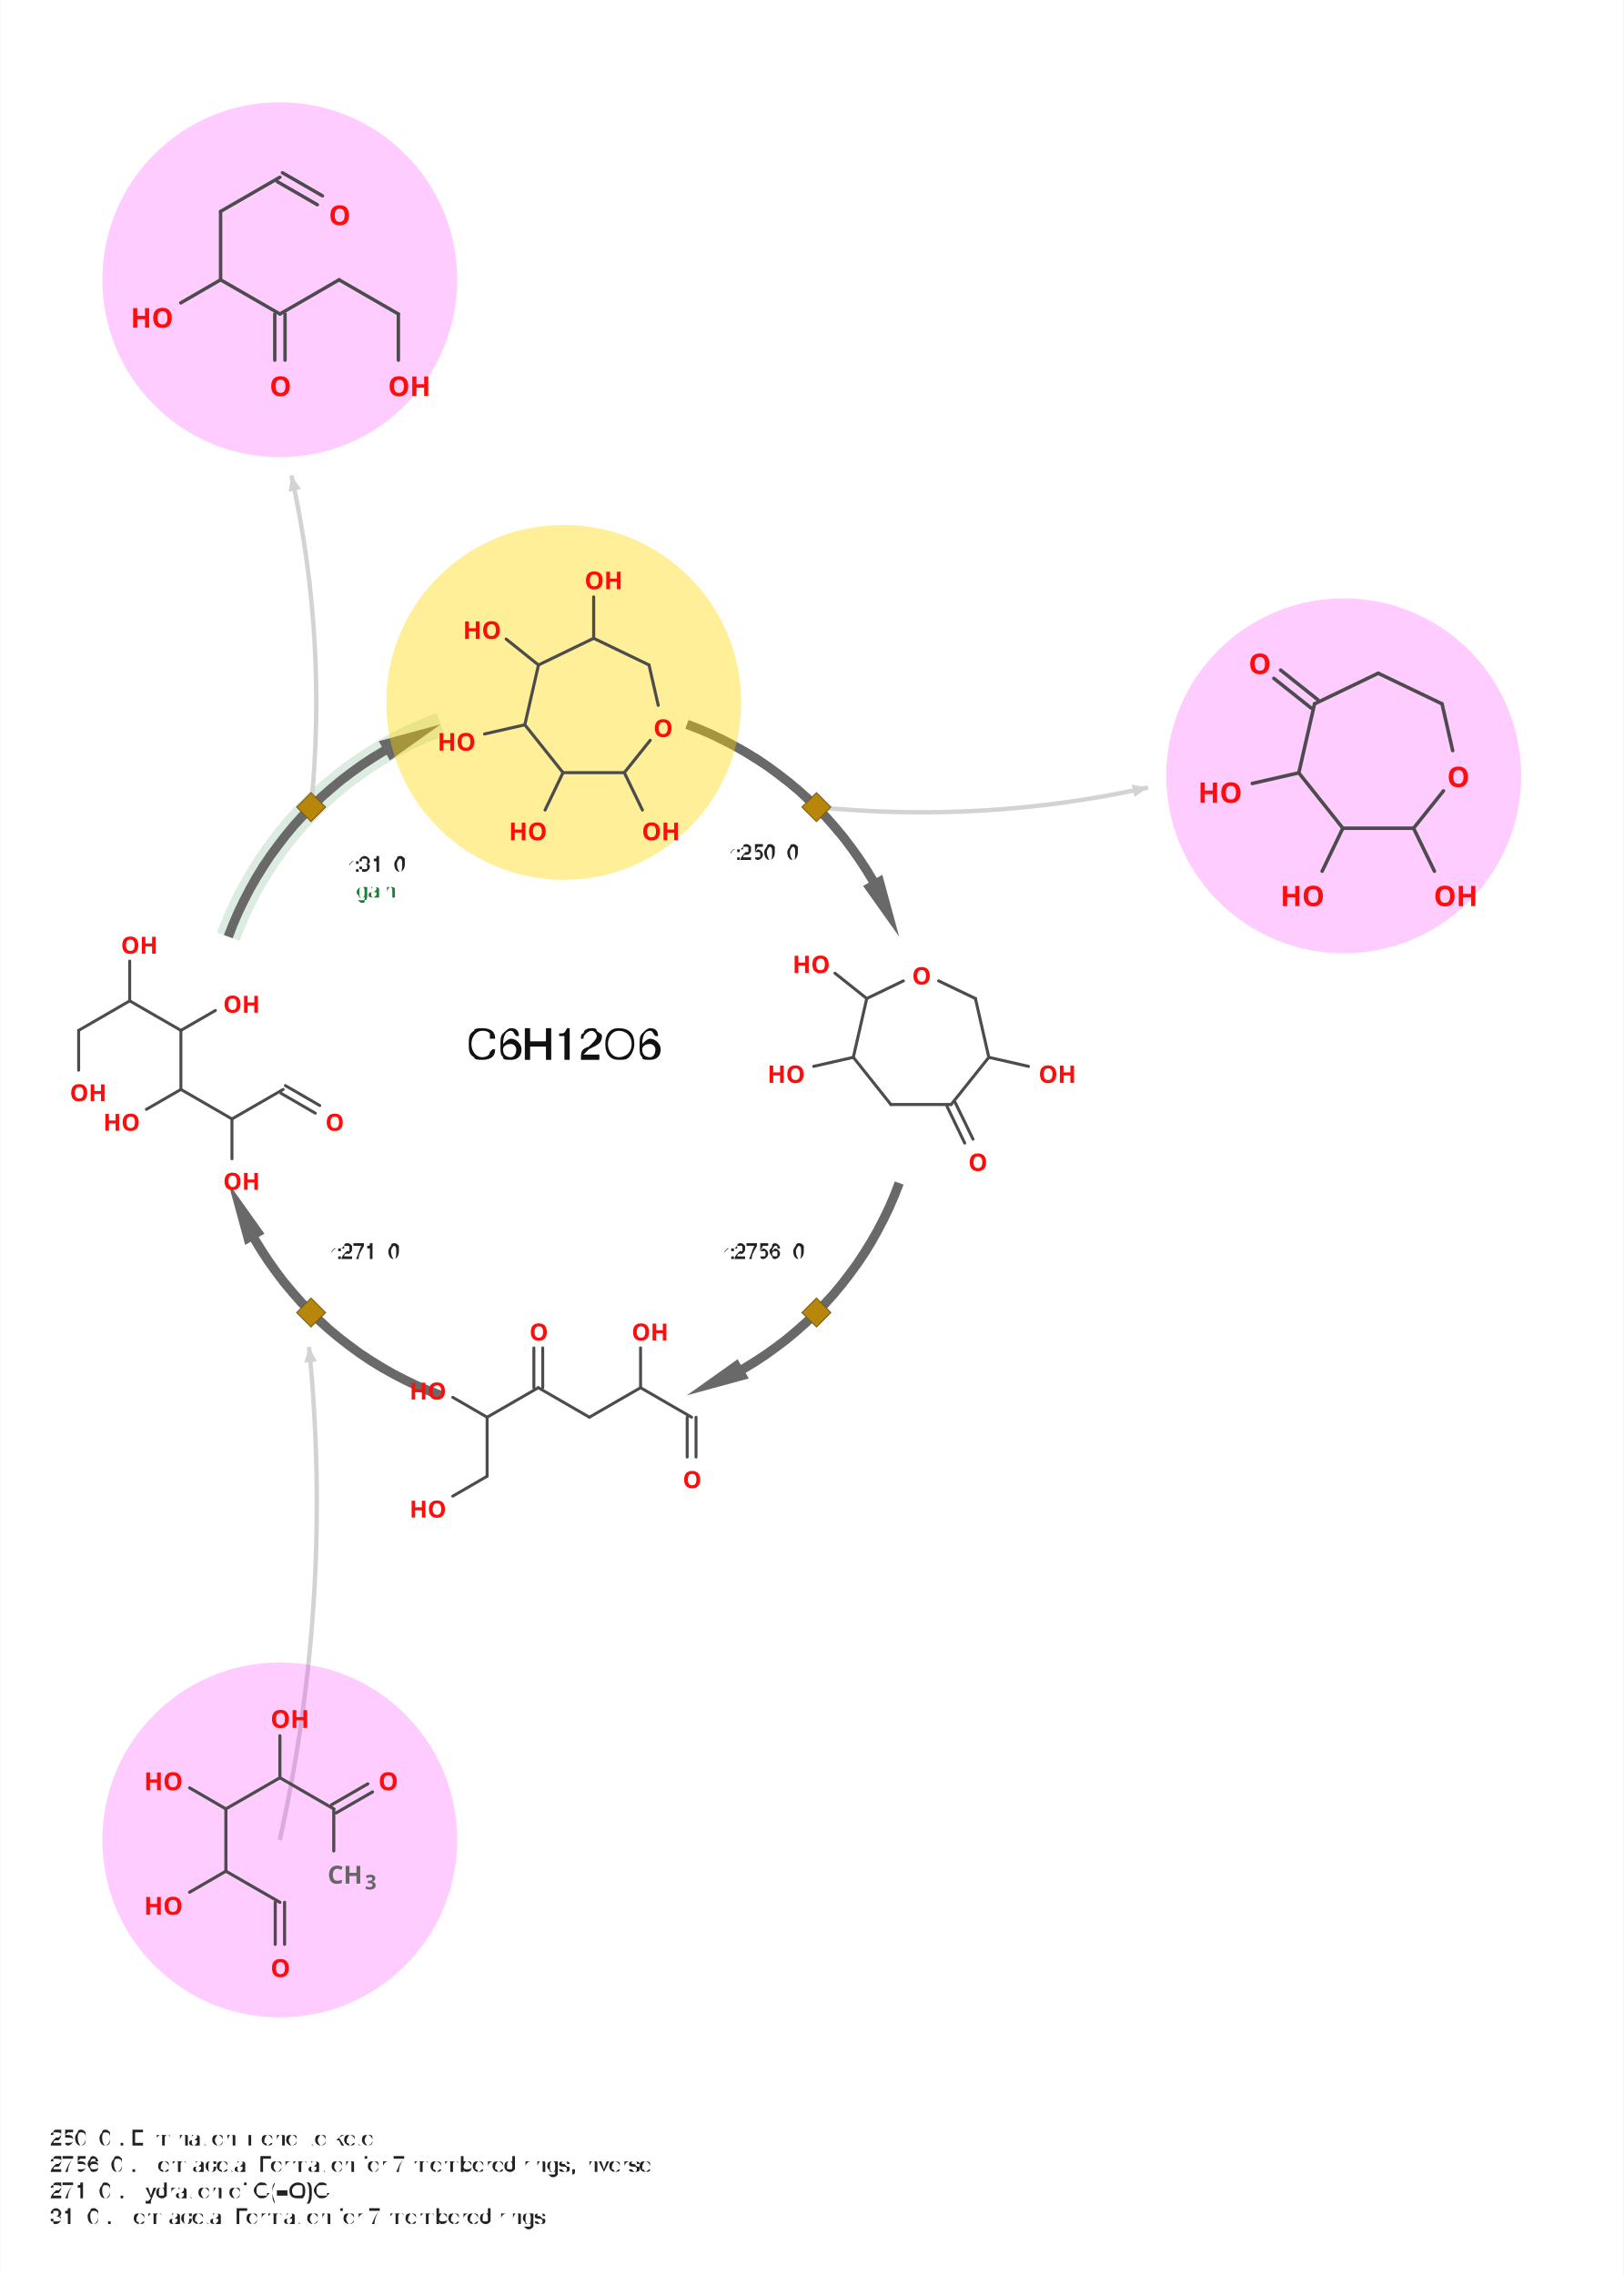
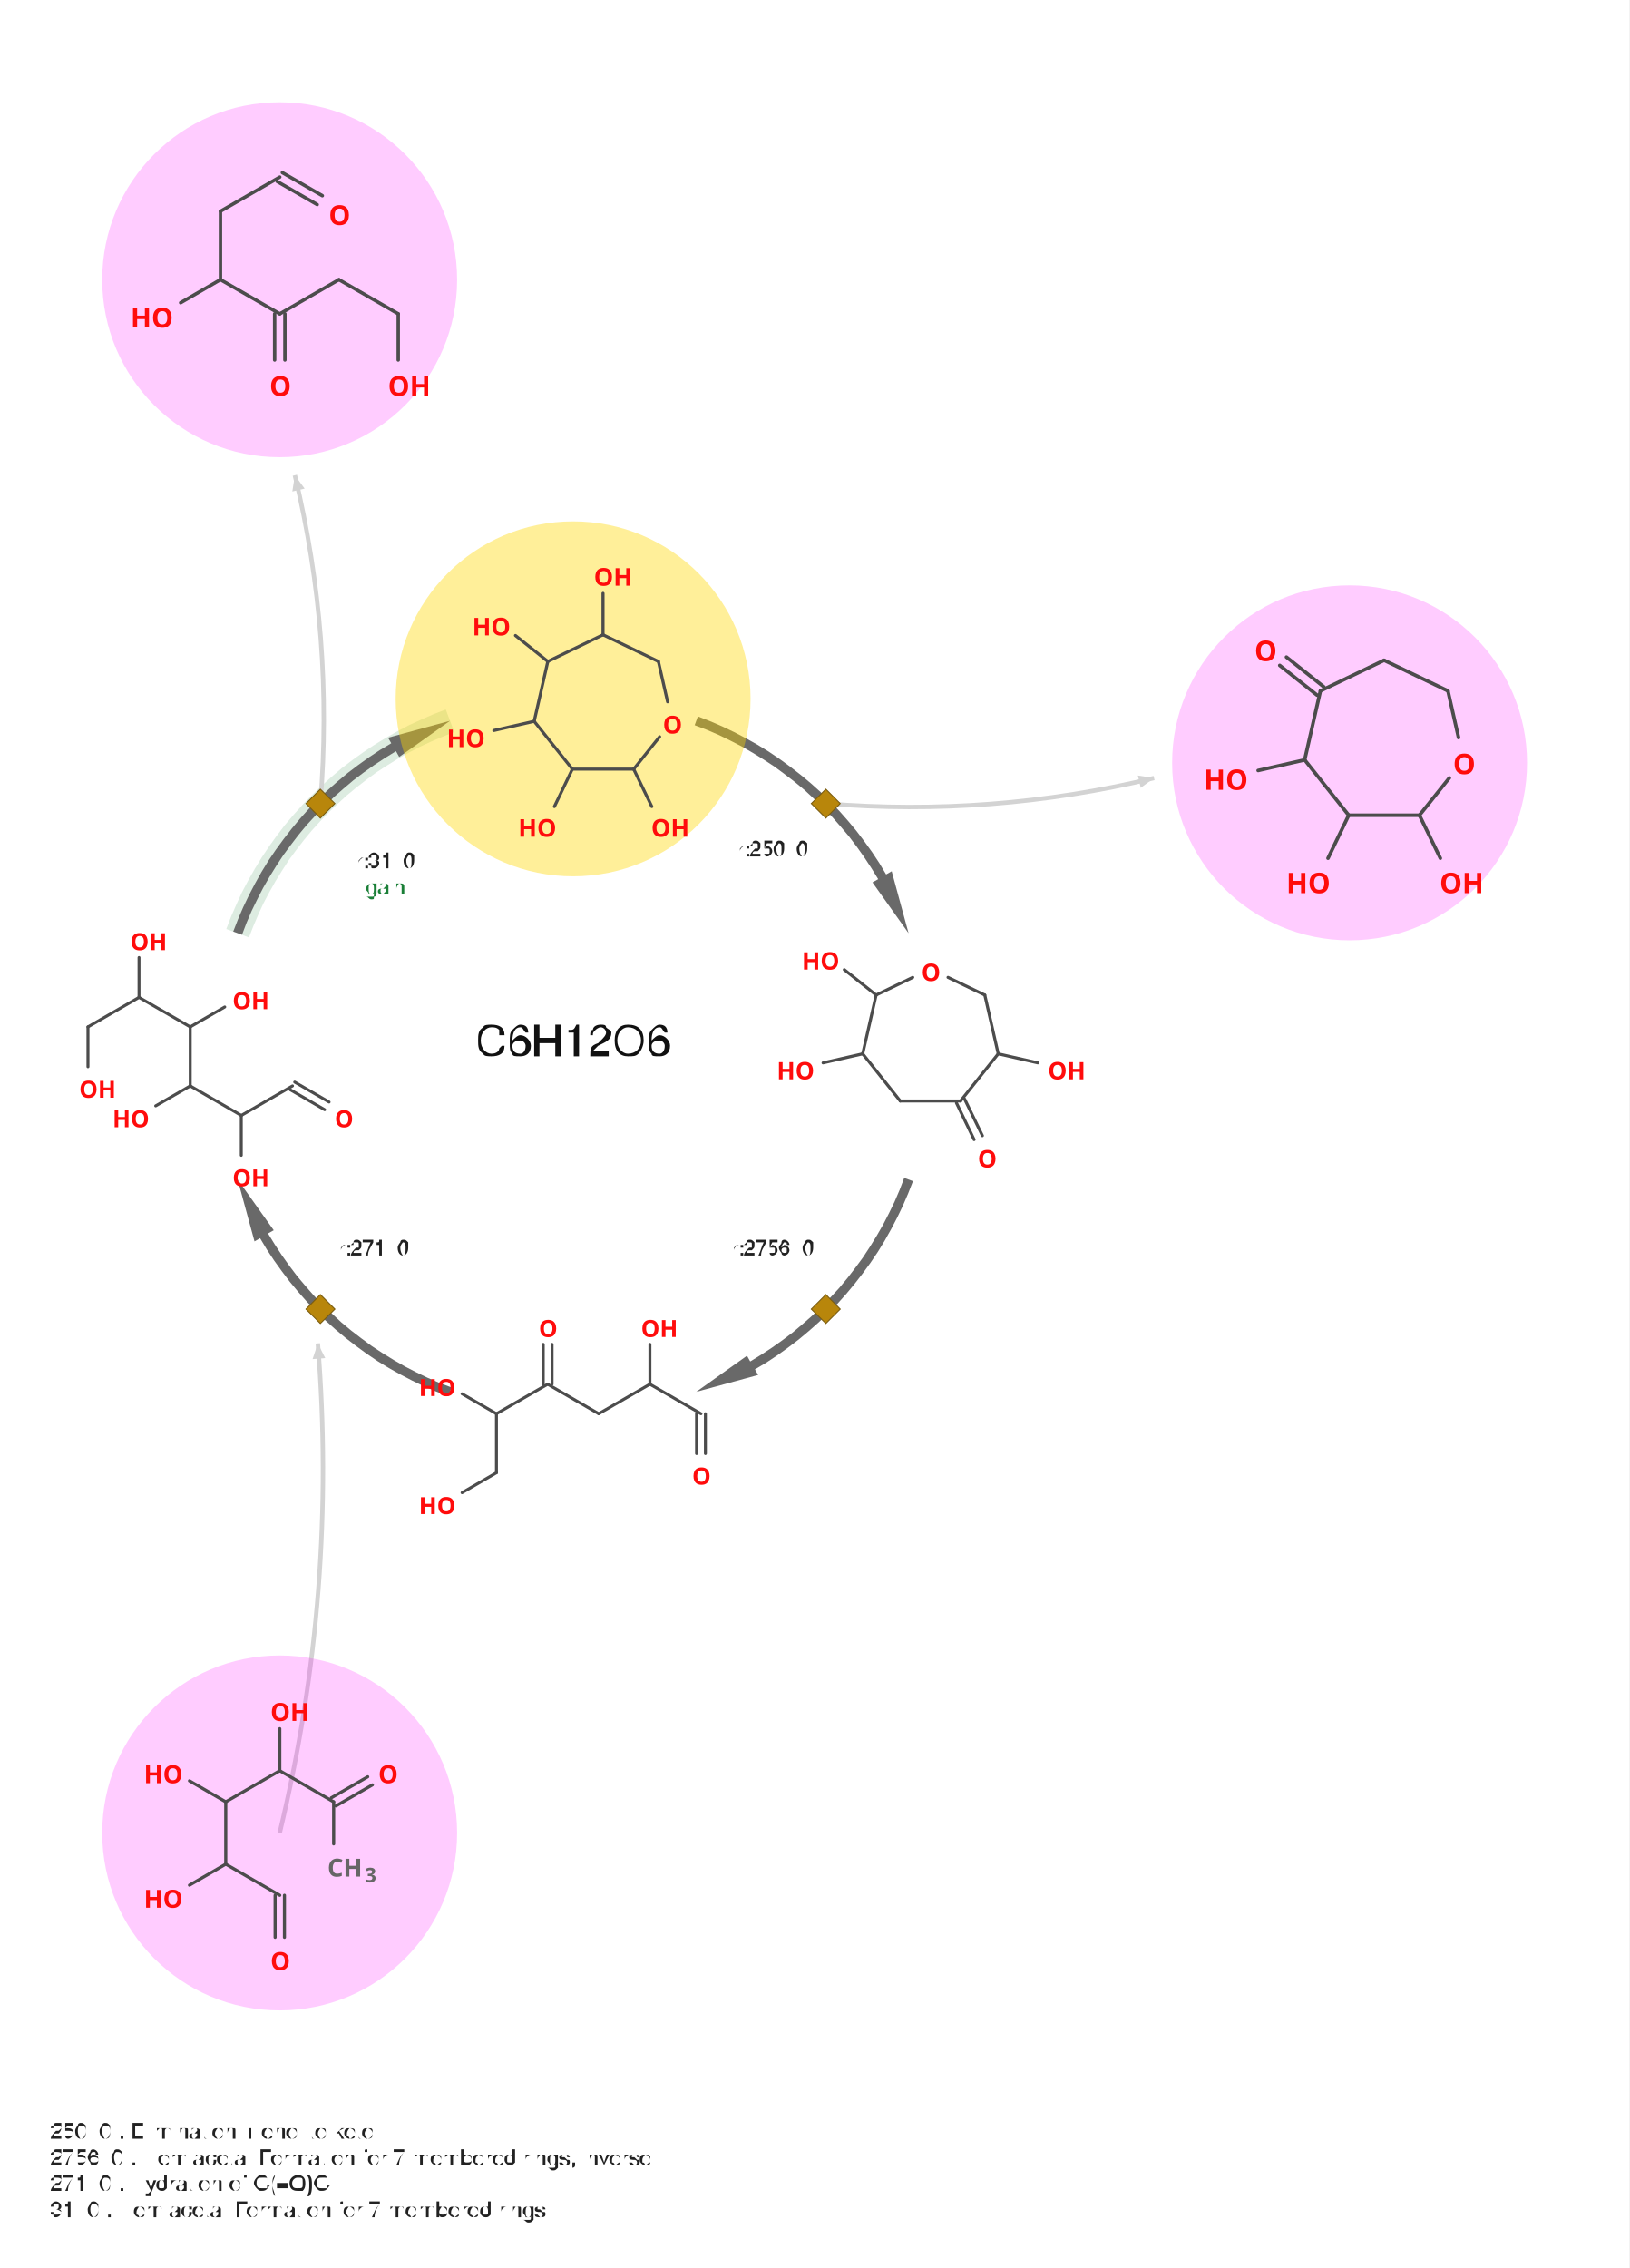
- <svg xmlns="http://www.w3.org/2000/svg" width="1100" height="1541" viewBox="0 0 1100.00 1541.46">
+ <svg xmlns="http://www.w3.org/2000/svg" width="1100" height="1531" viewBox="0 0 1100.00 1531.04">
  <rect width="100%" height="100%" fill="white" />
-   <g transform="scale(114.4116) translate(3.3379,6.2765)">
+   <g transform="scale(113.9915) translate(3.3943,6.2556)">
    <path d="M0.739,-2.013 L0.811,-1.985 L0.883,-1.954 L0.954,-1.92 L1.023,-1.884 L1.091,-1.846 L1.158,-1.805 L1.223,-1.761 L1.286,-1.715 L1.348,-1.667 L1.408,-1.617 L1.466,-1.565 L1.522,-1.51 L1.576,-1.454 L1.628,-1.395 L1.678,-1.335 L1.725,-1.273 L1.771,-1.209 L1.814,-1.144 L1.854,-1.077 L1.887,-1.096 L1.987,-0.729 L1.773,-1.03 L1.807,-1.049 L1.767,-1.114 L1.725,-1.178 L1.681,-1.24 L1.635,-1.301 L1.586,-1.359 L1.536,-1.416 L1.483,-1.471 L1.428,-1.524 L1.372,-1.576 L1.313,-1.625 L1.253,-1.671 L1.192,-1.716 L1.128,-1.758 L1.063,-1.798 L0.997,-1.836 L0.929,-1.871 L0.861,-1.904 L0.791,-1.934 L0.72,-1.961 Z" fill="#696969" opacity="1.0" stroke="none" stroke-width="0" />
    <path d="M2.013,0.739 L1.985,0.811 L1.954,0.883 L1.92,0.954 L1.884,1.023 L1.846,1.091 L1.805,1.158 L1.761,1.223 L1.715,1.286 L1.667,1.348 L1.617,1.408 L1.565,1.466 L1.51,1.522 L1.454,1.576 L1.395,1.628 L1.335,1.678 L1.273,1.725 L1.209,1.771 L1.144,1.814 L1.077,1.854 L1.096,1.887 L0.729,1.987 L1.03,1.773 L1.049,1.807 L1.114,1.767 L1.178,1.725 L1.24,1.681 L1.301,1.635 L1.359,1.586 L1.416,1.536 L1.471,1.483 L1.524,1.428 L1.576,1.372 L1.625,1.313 L1.671,1.253 L1.716,1.192 L1.758,1.128 L1.798,1.063 L1.836,0.997 L1.871,0.929 L1.904,0.861 L1.934,0.791 L1.961,0.72 Z" fill="#696969" opacity="1.0" stroke="none" stroke-width="0" />
    <path d="M-0.739,2.013 L-0.811,1.985 L-0.883,1.954 L-0.954,1.92 L-1.023,1.884 L-1.091,1.846 L-1.158,1.805 L-1.223,1.761 L-1.286,1.715 L-1.348,1.667 L-1.408,1.617 L-1.466,1.565 L-1.522,1.51 L-1.576,1.454 L-1.628,1.395 L-1.678,1.335 L-1.725,1.273 L-1.771,1.209 L-1.814,1.144 L-1.854,1.077 L-1.887,1.096 L-1.987,0.729 L-1.773,1.03 L-1.807,1.049 L-1.767,1.114 L-1.725,1.178 L-1.681,1.24 L-1.635,1.301 L-1.586,1.359 L-1.536,1.416 L-1.483,1.471 L-1.428,1.524 L-1.372,1.576 L-1.313,1.625 L-1.253,1.671 L-1.192,1.716 L-1.128,1.758 L-1.063,1.798 L-0.997,1.836 L-0.929,1.871 L-0.861,1.904 L-0.791,1.934 L-0.72,1.961 Z" fill="#696969" opacity="1.0" stroke="none" stroke-width="0" />
    <path d="M-2.054,-0.754 L-2.026,-0.827 L-1.994,-0.9 L-1.961,-0.972 L-1.924,-1.042 L-1.885,-1.111 L-1.844,-1.178 L-1.8,-1.244 L-1.754,-1.308 L-1.706,-1.371 L-1.655,-1.431 L-1.602,-1.49 L-1.547,-1.547 L-1.49,-1.602 L-1.431,-1.655 L-1.371,-1.706 L-1.308,-1.754 L-1.244,-1.8 L-1.178,-1.844 L-1.111,-1.885 L-1.042,-1.924 L-0.972,-1.961 L-0.9,-1.994 L-0.827,-2.026 L-0.754,-2.054 L-0.704,-1.92 L-0.773,-1.893 L-0.841,-1.864 L-0.908,-1.833 L-0.974,-1.798 L-1.038,-1.762 L-1.101,-1.723 L-1.163,-1.683 L-1.223,-1.639 L-1.281,-1.594 L-1.338,-1.547 L-1.393,-1.497 L-1.446,-1.446 L-1.497,-1.393 L-1.547,-1.338 L-1.594,-1.281 L-1.639,-1.223 L-1.683,-1.163 L-1.723,-1.101 L-1.762,-1.038 L-1.798,-0.974 L-1.833,-0.908 L-1.864,-0.841 L-1.893,-0.773 L-1.92,-0.704 Z" fill="#1a7f37" opacity="0.15" />
    <path d="M-2.013,-0.739 L-1.985,-0.811 L-1.954,-0.883 L-1.92,-0.954 L-1.884,-1.023 L-1.846,-1.091 L-1.805,-1.158 L-1.761,-1.223 L-1.715,-1.286 L-1.667,-1.348 L-1.617,-1.408 L-1.565,-1.466 L-1.51,-1.522 L-1.454,-1.576 L-1.395,-1.628 L-1.335,-1.678 L-1.273,-1.725 L-1.209,-1.771 L-1.144,-1.814 L-1.077,-1.854 L-1.096,-1.887 L-0.729,-1.987 L-1.03,-1.773 L-1.049,-1.807 L-1.114,-1.767 L-1.178,-1.725 L-1.24,-1.681 L-1.301,-1.635 L-1.359,-1.586 L-1.416,-1.536 L-1.471,-1.483 L-1.524,-1.428 L-1.576,-1.372 L-1.625,-1.313 L-1.671,-1.253 L-1.716,-1.192 L-1.758,-1.128 L-1.798,-1.063 L-1.836,-0.997 L-1.871,-0.929 L-1.904,-0.861 L-1.934,-0.791 L-1.961,-0.72 Z" fill="#696969" opacity="1.0" stroke="none" stroke-width="0" />
-     <path d="M1.497,-1.497 Q2.488,-1.398 3.461,-1.613" fill="none" stroke="#d3d3d3" stroke-width="0.026" />
-     <path d="M3.461,-1.613 L3.381,-1.557 L3.364,-1.63 Z" fill="#d3d3d3" />
-     <circle cx="4.62" cy="-1.682" r="1.051" fill="#ff00ff" fill-opacity="0.2" stroke="none" />
-     <svg x="3.514" y="-2.788" width="2.213" height="2.213" viewBox="0 0 100 100" preserveAspectRatio="xMidYMid meet">
+     <path d="M1.497,-1.497 Q2.481,-1.417 3.441,-1.648" fill="none" stroke="#d3d3d3" stroke-width="0.026" />
+     <path d="M3.441,-1.648 L3.362,-1.59 L3.345,-1.663 Z" fill="#d3d3d3" />
+     <circle cx="4.599" cy="-1.738" r="1.051" fill="#ff00ff" fill-opacity="0.2" stroke="none" />
+     <svg x="3.493" y="-2.844" width="2.213" height="2.213" viewBox="0 0 100 100" preserveAspectRatio="xMidYMid meet">
      <g transform="translate(0,0)">
        <svg width="100" height="100" x="0" y="0" viewBox="0 0 208.876 211.249" font-family="sans-serif" stroke="rgb(76,76,76)" stroke-width="2" stroke-linecap="round">
          <line x1="68.7" y1="45.8" x2="89.8" y2="62.6" opacity="1.0" stroke="rgb(76,76,76)" stroke-width="2.0" />
          <line x1="64.9" y1="50.5" x2="86.0" y2="67.3" opacity="1.0" stroke="rgb(76,76,76)" stroke-width="2.0" />
          <line x1="143.9" y1="135.2" x2="155.7" y2="159.5" opacity="1.0" stroke="rgb(76,76,76)" stroke-width="2.0" />
          <line x1="103.9" y1="135.2" x2="92.2" y2="159.5" opacity="1.0" stroke="rgb(76,76,76)" stroke-width="2.0" />
          <line x1="79.0" y1="103.9" x2="52.7" y2="109.9" opacity="1.0" stroke="rgb(76,76,76)" stroke-width="2.0" />
          <line x1="160.0" y1="64.9" x2="166.0" y2="91.3" opacity="1.0" stroke="rgb(76,76,76)" stroke-width="2.0" />
          <line x1="160.8" y1="114.1" x2="143.9" y2="135.2" opacity="1.0" stroke="rgb(76,76,76)" stroke-width="2.0" />
          <line x1="143.9" y1="135.2" x2="103.9" y2="135.2" opacity="1.0" stroke="rgb(76,76,76)" stroke-width="2.0" />
          <line x1="103.9" y1="135.2" x2="79.0" y2="103.9" opacity="1.0" stroke="rgb(76,76,76)" stroke-width="2.0" />
          <line x1="79.0" y1="103.9" x2="87.9" y2="64.9" opacity="1.0" stroke="rgb(76,76,76)" stroke-width="2.0" />
          <line x1="87.9" y1="64.9" x2="123.9" y2="47.6" opacity="1.0" stroke="rgb(76,76,76)" stroke-width="2.0" />
          <line x1="123.9" y1="47.6" x2="160.0" y2="64.9" opacity="1.0" stroke="rgb(76,76,76)" stroke-width="2.0" />
          <text x="50.625" y="48" fill="rgb(255,12,12)" stroke-width="0" font-weight="bold" font-size="16">O</text>
          <text x="162.876" y="111.937" fill="rgb(255,12,12)" stroke-width="0" font-weight="bold" font-size="16">O</text>
          <text x="155.292" y="179.249" fill="rgb(255,12,12)" stroke-width="0" font-weight="bold" font-size="16">OH</text>
          <text x="68.581" y="179.249" fill="rgb(255,12,12)" stroke-width="0" font-weight="bold" font-size="16">HO</text>
          <text x="22" y="120.838" fill="rgb(255,12,12)" stroke-width="0" font-weight="bold" font-size="16">HO</text>
        </svg>
      </g>
      <text font-size="18" fill="gray" font-family="sans-serif" x="10" y="20" />
    </svg>
-     <path d="M-1.682,4.62 Q-1.362,3.174 -1.509,1.7" fill="none" stroke="#d3d3d3" stroke-width="0.026" />
-     <path d="M-1.509,1.7 L-1.462,1.786 L-1.537,1.794 Z" fill="#d3d3d3" />
-     <circle cx="-1.682" cy="4.62" r="1.051" fill="#ff00ff" fill-opacity="0.2" stroke="none" />
-     <svg x="-2.788" y="3.514" width="2.213" height="2.213" viewBox="0 0 100 100" preserveAspectRatio="xMidYMid meet">
+     <path d="M-1.738,4.599 Q-1.393,3.168 -1.512,1.7" fill="none" stroke="#d3d3d3" stroke-width="0.026" />
+     <path d="M-1.512,1.7 L-1.468,1.787 L-1.543,1.793 Z" fill="#d3d3d3" />
+     <circle cx="-1.738" cy="4.599" r="1.051" fill="#ff00ff" fill-opacity="0.2" stroke="none" />
+     <svg x="-2.844" y="3.493" width="2.213" height="2.213" viewBox="0 0 100 100" preserveAspectRatio="xMidYMid meet">
      <g transform="translate(0,0)">
        <svg width="100" height="100" x="0" y="0" viewBox="0 0 218.564 240" font-family="sans-serif" stroke="rgb(76,76,76)" stroke-width="2" stroke-linecap="round">
          <line x1="143.9" y1="127.0" x2="143.9" y2="100.0" opacity="1.0" stroke="rgb(76,76,76)" stroke-width="2.0" />
          <line x1="142.4" y1="97.4" x2="165.8" y2="83.9" opacity="1.0" stroke="rgb(76,76,76)" stroke-width="2.0" />
          <line x1="145.4" y1="102.6" x2="168.8" y2="89.1" opacity="1.0" stroke="rgb(76,76,76)" stroke-width="2.0" />
          <line x1="143.9" y1="100.0" x2="109.3" y2="80.0" opacity="1.0" stroke="rgb(76,76,76)" stroke-width="2.0" />
          <line x1="109.3" y1="80.0" x2="109.3" y2="53.0" opacity="1.0" stroke="rgb(76,76,76)" stroke-width="2.0" />
          <line x1="109.3" y1="80.0" x2="74.6" y2="100.0" opacity="1.0" stroke="rgb(76,76,76)" stroke-width="2.0" />
          <line x1="74.6" y1="100.0" x2="51.3" y2="86.5" opacity="1.0" stroke="rgb(76,76,76)" stroke-width="2.0" />
          <line x1="74.6" y1="100.0" x2="74.6" y2="140.0" opacity="1.0" stroke="rgb(76,76,76)" stroke-width="2.0" />
          <line x1="74.6" y1="140.0" x2="51.3" y2="153.5" opacity="1.0" stroke="rgb(76,76,76)" stroke-width="2.0" />
          <line x1="74.6" y1="140.0" x2="109.3" y2="160.0" opacity="1.0" stroke="rgb(76,76,76)" stroke-width="2.0" />
          <line x1="112.3" y1="160.0" x2="112.3" y2="187.0" opacity="1.0" stroke="rgb(76,76,76)" stroke-width="2.0" />
          <line x1="106.3" y1="160.0" x2="106.3" y2="187.0" opacity="1.0" stroke="rgb(76,76,76)" stroke-width="2.0" />
          <text x="139.923" y="148" fill="rgb(102,102,102)" stroke-width="0" font-weight="bold" font-size="16">CH</text>
          <text x="163.923" y="151.68" fill="rgb(102,102,102)" stroke-width="0" font-weight="bold" font-size="13">3</text>
          <text x="172.564" y="88" fill="rgb(255,12,12)" stroke-width="0" font-weight="bold" font-size="16">O</text>
          <text x="103.282" y="48" fill="rgb(255,12,12)" stroke-width="0" font-weight="bold" font-size="16">OH</text>
          <text x="22" y="88" fill="rgb(255,12,12)" stroke-width="0" font-weight="bold" font-size="16">HO</text>
          <text x="22" y="168" fill="rgb(255,12,12)" stroke-width="0" font-weight="bold" font-size="16">HO</text>
          <text x="103.282" y="208" fill="rgb(255,12,12)" stroke-width="0" font-weight="bold" font-size="16">O</text>
        </svg>
      </g>
      <text font-size="18" fill="gray" font-family="sans-serif" x="10" y="20" />
    </svg>
-     <path d="M-1.497,-1.497 Q-1.398,-2.488 -1.613,-3.461" fill="none" stroke="#d3d3d3" stroke-width="0.026" />
-     <path d="M-1.613,-3.461 L-1.557,-3.381 L-1.63,-3.364 Z" fill="#d3d3d3" />
-     <circle cx="-1.682" cy="-4.62" r="1.051" fill="#ff00ff" fill-opacity="0.2" stroke="none" />
-     <svg x="-2.788" y="-5.726" width="2.213" height="2.213" viewBox="0 0 100 100" preserveAspectRatio="xMidYMid meet">
+     <path d="M-1.497,-1.497 Q-1.417,-2.481 -1.648,-3.441" fill="none" stroke="#d3d3d3" stroke-width="0.026" />
+     <path d="M-1.648,-3.441 L-1.59,-3.362 L-1.663,-3.345 Z" fill="#d3d3d3" />
+     <circle cx="-1.738" cy="-4.599" r="1.051" fill="#ff00ff" fill-opacity="0.2" stroke="none" />
+     <svg x="-2.844" y="-5.706" width="2.213" height="2.213" viewBox="0 0 100 100" preserveAspectRatio="xMidYMid meet">
      <g transform="translate(0,0)">
        <svg width="100" height="100" x="0" y="0" viewBox="0 0 218.564 200" font-family="sans-serif" stroke="rgb(76,76,76)" stroke-width="2" stroke-linecap="round">
          <line x1="131.2" y1="56.1" x2="107.8" y2="42.6" opacity="1.0" stroke="rgb(76,76,76)" stroke-width="2.0" />
          <line x1="134.2" y1="50.9" x2="110.8" y2="37.4" opacity="1.0" stroke="rgb(76,76,76)" stroke-width="2.0" />
          <line x1="109.3" y1="40.0" x2="74.6" y2="60.0" opacity="1.0" stroke="rgb(76,76,76)" stroke-width="2.0" />
          <line x1="74.6" y1="60.0" x2="74.6" y2="100.0" opacity="1.0" stroke="rgb(76,76,76)" stroke-width="2.0" />
          <line x1="74.6" y1="100.0" x2="51.3" y2="113.5" opacity="1.0" stroke="rgb(76,76,76)" stroke-width="2.0" />
          <line x1="74.6" y1="100.0" x2="109.3" y2="120.0" opacity="1.0" stroke="rgb(76,76,76)" stroke-width="2.0" />
          <line x1="112.3" y1="120.0" x2="112.3" y2="147.0" opacity="1.0" stroke="rgb(76,76,76)" stroke-width="2.0" />
          <line x1="106.3" y1="120.0" x2="106.3" y2="147.0" opacity="1.0" stroke="rgb(76,76,76)" stroke-width="2.0" />
          <line x1="109.3" y1="120.0" x2="143.9" y2="100.0" opacity="1.0" stroke="rgb(76,76,76)" stroke-width="2.0" />
          <line x1="143.9" y1="100.0" x2="178.6" y2="120.0" opacity="1.0" stroke="rgb(76,76,76)" stroke-width="2.0" />
          <line x1="178.6" y1="120.0" x2="178.6" y2="147.0" opacity="1.0" stroke="rgb(76,76,76)" stroke-width="2.0" />
          <text x="137.923" y="68" fill="rgb(255,12,12)" stroke-width="0" font-weight="bold" font-size="16">O</text>
          <text x="22" y="128" fill="rgb(255,12,12)" stroke-width="0" font-weight="bold" font-size="16">HO</text>
          <text x="103.282" y="168" fill="rgb(255,12,12)" stroke-width="0" font-weight="bold" font-size="16">O</text>
          <text x="172.564" y="168" fill="rgb(255,12,12)" stroke-width="0" font-weight="bold" font-size="16">OH</text>
        </svg>
      </g>
      <text font-size="18" fill="gray" font-family="sans-serif" x="10" y="20" />
    </svg>
    <circle cx="0" cy="-2.117" r="1.051" fill="#ffd700" fill-opacity="0.4" stroke="none" />
    <svg x="-1.106" y="-3.223" width="2.213" height="2.213" viewBox="0 0 100 100" preserveAspectRatio="xMidYMid meet">
      <g transform="translate(0,0)">
        <svg width="100" height="100" x="0" y="0" viewBox="0 0 208.876 243.664" font-family="sans-serif" stroke="rgb(76,76,76)" stroke-width="2" stroke-linecap="round">
          <line x1="123.9" y1="53.0" x2="123.9" y2="80.0" opacity="1.0" stroke="rgb(76,76,76)" stroke-width="2.0" />
          <line x1="143.9" y1="167.6" x2="155.7" y2="192.0" opacity="1.0" stroke="rgb(76,76,76)" stroke-width="2.0" />
          <line x1="103.9" y1="167.6" x2="92.2" y2="192.0" opacity="1.0" stroke="rgb(76,76,76)" stroke-width="2.0" />
          <line x1="79.0" y1="136.4" x2="52.7" y2="142.4" opacity="1.0" stroke="rgb(76,76,76)" stroke-width="2.0" />
          <line x1="87.9" y1="97.4" x2="66.8" y2="80.5" opacity="1.0" stroke="rgb(76,76,76)" stroke-width="2.0" />
          <line x1="160.8" y1="146.5" x2="143.9" y2="167.6" opacity="1.0" stroke="rgb(76,76,76)" stroke-width="2.0" />
          <line x1="143.9" y1="167.6" x2="103.9" y2="167.6" opacity="1.0" stroke="rgb(76,76,76)" stroke-width="2.0" />
          <line x1="103.9" y1="167.6" x2="79.0" y2="136.4" opacity="1.0" stroke="rgb(76,76,76)" stroke-width="2.0" />
          <line x1="79.0" y1="136.4" x2="87.9" y2="97.4" opacity="1.0" stroke="rgb(76,76,76)" stroke-width="2.0" />
          <line x1="87.9" y1="97.4" x2="123.9" y2="80.0" opacity="1.0" stroke="rgb(76,76,76)" stroke-width="2.0" />
          <line x1="123.9" y1="80.0" x2="160.0" y2="97.4" opacity="1.0" stroke="rgb(76,76,76)" stroke-width="2.0" />
          <line x1="160.0" y1="97.4" x2="166.0" y2="123.7" opacity="1.0" stroke="rgb(76,76,76)" stroke-width="2.0" />
          <text x="117.937" y="48" fill="rgb(255,12,12)" stroke-width="0" font-weight="bold" font-size="16">OH</text>
          <text x="162.876" y="144.352" fill="rgb(255,12,12)" stroke-width="0" font-weight="bold" font-size="16">O</text>
          <text x="155.292" y="211.664" fill="rgb(255,12,12)" stroke-width="0" font-weight="bold" font-size="16">OH</text>
          <text x="68.581" y="211.664" fill="rgb(255,12,12)" stroke-width="0" font-weight="bold" font-size="16">HO</text>
          <text x="22" y="153.253" fill="rgb(255,12,12)" stroke-width="0" font-weight="bold" font-size="16">HO</text>
          <text x="38.625" y="80.416" fill="rgb(255,12,12)" stroke-width="0" font-weight="bold" font-size="16">HO</text>
        </svg>
      </g>
      <text font-size="18" fill="gray" font-family="sans-serif" x="10" y="20" />
    </svg>
    <path d="M1.582,-1.497 L1.497,-1.582 L1.411,-1.497 L1.497,-1.411 Z" fill="#b8860b" stroke="#7a5c10" stroke-width="0.006" />
    <text x="1.182" y="-1.182" font-family="Helvetica, Arial, sans-serif" font-size="0.125" text-anchor="middle" fill="#222" font-weight="normal">r:250_0</text>
    <svg x="1.01" y="-1.106" width="2.213" height="2.213" viewBox="0 0 100 100" preserveAspectRatio="xMidYMid meet">
      <g transform="translate(0,0)">
        <svg width="100" height="100" x="0" y="0" viewBox="0 0 247.873 211.249" font-family="sans-serif" stroke="rgb(76,76,76)" stroke-width="2" stroke-linecap="round">
          <line x1="152.9" y1="160.8" x2="141.2" y2="136.5" opacity="1.0" stroke="rgb(76,76,76)" stroke-width="2.0" />
          <line x1="158.4" y1="158.2" x2="146.6" y2="133.9" opacity="1.0" stroke="rgb(76,76,76)" stroke-width="2.0" />
          <line x1="79.0" y1="103.9" x2="52.7" y2="109.9" opacity="1.0" stroke="rgb(76,76,76)" stroke-width="2.0" />
          <line x1="87.9" y1="64.9" x2="66.8" y2="48.1" opacity="1.0" stroke="rgb(76,76,76)" stroke-width="2.0" />
          <line x1="168.9" y1="103.9" x2="195.2" y2="109.9" opacity="1.0" stroke="rgb(76,76,76)" stroke-width="2.0" />
          <line x1="79.0" y1="103.9" x2="87.9" y2="64.9" opacity="1.0" stroke="rgb(76,76,76)" stroke-width="2.0" />
          <line x1="87.9" y1="64.9" x2="112.2" y2="53.2" opacity="1.0" stroke="rgb(76,76,76)" stroke-width="2.0" />
          <line x1="135.6" y1="53.2" x2="160.0" y2="64.9" opacity="1.0" stroke="rgb(76,76,76)" stroke-width="2.0" />
          <line x1="160.0" y1="64.9" x2="168.9" y2="103.9" opacity="1.0" stroke="rgb(76,76,76)" stroke-width="2.0" />
          <line x1="168.9" y1="103.9" x2="143.9" y2="135.2" opacity="1.0" stroke="rgb(76,76,76)" stroke-width="2.0" />
          <line x1="143.9" y1="135.2" x2="103.9" y2="135.2" opacity="1.0" stroke="rgb(76,76,76)" stroke-width="2.0" />
          <line x1="103.9" y1="135.2" x2="79.0" y2="103.9" opacity="1.0" stroke="rgb(76,76,76)" stroke-width="2.0" />
          <text x="155.292" y="179.249" fill="rgb(255,12,12)" stroke-width="0" font-weight="bold" font-size="16">O</text>
          <text x="22" y="120.838" fill="rgb(255,12,12)" stroke-width="0" font-weight="bold" font-size="16">HO</text>
          <text x="38.625" y="48" fill="rgb(255,12,12)" stroke-width="0" font-weight="bold" font-size="16">HO</text>
          <text x="117.937" y="55.584" fill="rgb(255,12,12)" stroke-width="0" font-weight="bold" font-size="16">O</text>
          <text x="201.873" y="120.838" fill="rgb(255,12,12)" stroke-width="0" font-weight="bold" font-size="16">OH</text>
        </svg>
      </g>
      <text font-size="18" fill="gray" font-family="sans-serif" x="10" y="20" />
    </svg>
    <path d="M1.497,1.582 L1.582,1.497 L1.497,1.411 L1.411,1.497 Z" fill="#b8860b" stroke="#7a5c10" stroke-width="0.006" />
    <text x="1.182" y="1.182" font-family="Helvetica, Arial, sans-serif" font-size="0.125" text-anchor="middle" fill="#222" font-weight="normal">r:2756_0</text>
    <svg x="-1.106" y="1.01" width="2.213" height="2.213" viewBox="0 0 100 100" preserveAspectRatio="xMidYMid meet">
      <g transform="translate(0,0)">
        <svg width="100" height="100" x="0" y="0" viewBox="0 0 253.205 200" font-family="sans-serif" stroke="rgb(76,76,76)" stroke-width="2" stroke-linecap="round">
          <line x1="210.2" y1="127.0" x2="210.2" y2="100.0" opacity="1.0" stroke="rgb(76,76,76)" stroke-width="2.0" />
          <line x1="216.2" y1="127.0" x2="216.2" y2="100.0" opacity="1.0" stroke="rgb(76,76,76)" stroke-width="2.0" />
          <line x1="213.2" y1="100.0" x2="178.6" y2="80.0" opacity="1.0" stroke="rgb(76,76,76)" stroke-width="2.0" />
          <line x1="178.6" y1="80.0" x2="178.6" y2="53.0" opacity="1.0" stroke="rgb(76,76,76)" stroke-width="2.0" />
          <line x1="178.6" y1="80.0" x2="143.9" y2="100.0" opacity="1.0" stroke="rgb(76,76,76)" stroke-width="2.0" />
          <line x1="143.9" y1="100.0" x2="109.3" y2="80.0" opacity="1.0" stroke="rgb(76,76,76)" stroke-width="2.0" />
          <line x1="106.3" y1="80.0" x2="106.3" y2="53.0" opacity="1.0" stroke="rgb(76,76,76)" stroke-width="2.0" />
          <line x1="112.3" y1="80.0" x2="112.3" y2="53.0" opacity="1.0" stroke="rgb(76,76,76)" stroke-width="2.0" />
          <line x1="109.3" y1="80.0" x2="74.6" y2="100.0" opacity="1.0" stroke="rgb(76,76,76)" stroke-width="2.0" />
          <line x1="74.6" y1="100.0" x2="51.3" y2="86.5" opacity="1.0" stroke="rgb(76,76,76)" stroke-width="2.0" />
          <line x1="74.6" y1="100.0" x2="74.6" y2="140.0" opacity="1.0" stroke="rgb(76,76,76)" stroke-width="2.0" />
          <line x1="74.6" y1="140.0" x2="51.3" y2="153.5" opacity="1.0" stroke="rgb(76,76,76)" stroke-width="2.0" />
          <text x="207.205" y="148" fill="rgb(255,12,12)" stroke-width="0" font-weight="bold" font-size="16">O</text>
          <text x="172.564" y="48" fill="rgb(255,12,12)" stroke-width="0" font-weight="bold" font-size="16">OH</text>
          <text x="103.282" y="48" fill="rgb(255,12,12)" stroke-width="0" font-weight="bold" font-size="16">O</text>
          <text x="22" y="88" fill="rgb(255,12,12)" stroke-width="0" font-weight="bold" font-size="16">HO</text>
          <text x="22" y="168" fill="rgb(255,12,12)" stroke-width="0" font-weight="bold" font-size="16">HO</text>
        </svg>
      </g>
      <text font-size="18" fill="gray" font-family="sans-serif" x="10" y="20" />
    </svg>
    <path d="M-1.582,1.497 L-1.497,1.582 L-1.411,1.497 L-1.497,1.411 Z" fill="#b8860b" stroke="#7a5c10" stroke-width="0.006" />
    <text x="-1.182" y="1.182" font-family="Helvetica, Arial, sans-serif" font-size="0.125" text-anchor="middle" fill="#222" font-weight="normal">r:271_0</text>
    <svg x="-3.223" y="-1.106" width="2.213" height="2.213" viewBox="0 0 100 100" preserveAspectRatio="xMidYMid meet">
      <g transform="translate(0,0)">
        <svg width="100" height="100" x="0" y="0" viewBox="0 0 253.205 240" font-family="sans-serif" stroke="rgb(76,76,76)" stroke-width="2" stroke-linecap="round">
          <line x1="200.4" y1="156.1" x2="177.1" y2="142.6" opacity="1.0" stroke="rgb(76,76,76)" stroke-width="2.0" />
          <line x1="203.4" y1="150.9" x2="180.1" y2="137.4" opacity="1.0" stroke="rgb(76,76,76)" stroke-width="2.0" />
          <line x1="178.6" y1="140.0" x2="143.9" y2="160.0" opacity="1.0" stroke="rgb(76,76,76)" stroke-width="2.0" />
          <line x1="143.9" y1="160.0" x2="143.9" y2="187.0" opacity="1.0" stroke="rgb(76,76,76)" stroke-width="2.0" />
          <line x1="143.9" y1="160.0" x2="109.3" y2="140.0" opacity="1.0" stroke="rgb(76,76,76)" stroke-width="2.0" />
          <line x1="109.3" y1="140.0" x2="85.9" y2="153.5" opacity="1.0" stroke="rgb(76,76,76)" stroke-width="2.0" />
          <line x1="109.3" y1="140.0" x2="109.3" y2="100.0" opacity="1.0" stroke="rgb(76,76,76)" stroke-width="2.0" />
          <line x1="109.3" y1="100.0" x2="132.7" y2="86.5" opacity="1.0" stroke="rgb(76,76,76)" stroke-width="2.0" />
          <line x1="109.3" y1="100.0" x2="74.6" y2="80.0" opacity="1.0" stroke="rgb(76,76,76)" stroke-width="2.0" />
          <line x1="74.6" y1="80.0" x2="74.6" y2="53.0" opacity="1.0" stroke="rgb(76,76,76)" stroke-width="2.0" />
          <line x1="74.6" y1="80.0" x2="40.0" y2="100.0" opacity="1.0" stroke="rgb(76,76,76)" stroke-width="2.0" />
          <line x1="40.0" y1="100.0" x2="40.0" y2="127.0" opacity="1.0" stroke="rgb(76,76,76)" stroke-width="2.0" />
          <text x="207.205" y="168" fill="rgb(255,12,12)" stroke-width="0" font-weight="bold" font-size="16">O</text>
          <text x="137.923" y="208" fill="rgb(255,12,12)" stroke-width="0" font-weight="bold" font-size="16">OH</text>
          <text x="56.641" y="168" fill="rgb(255,12,12)" stroke-width="0" font-weight="bold" font-size="16">HO</text>
          <text x="137.923" y="88" fill="rgb(255,12,12)" stroke-width="0" font-weight="bold" font-size="16">OH</text>
          <text x="68.641" y="48" fill="rgb(255,12,12)" stroke-width="0" font-weight="bold" font-size="16">OH</text>
          <text x="34" y="148" fill="rgb(255,12,12)" stroke-width="0" font-weight="bold" font-size="16">OH</text>
        </svg>
      </g>
      <text font-size="18" fill="gray" font-family="sans-serif" x="10" y="20" />
    </svg>
    <path d="M-1.497,-1.582 L-1.582,-1.497 L-1.497,-1.411 L-1.411,-1.497 Z" fill="#b8860b" stroke="#7a5c10" stroke-width="0.006" />
    <text x="-1.111" y="-1.111" font-family="Helvetica, Arial, sans-serif" font-size="0.125" text-anchor="middle" fill="#222" font-weight="normal">r:31_0</text>
    <text x="-1.111" y="-0.961" font-family="Helvetica, Arial, sans-serif" font-size="0.125" text-anchor="middle" fill="#1a7f37" font-weight="normal">gain</text>
    <text x="0" y="-0" font-family="Helvetica, Arial, sans-serif" font-size="0.26" text-anchor="middle" fill="#111" font-weight="normal">C6H12O6</text>
-     <text x="-3.038" y="6.431" font-family="Helvetica, Arial, sans-serif" font-size="0.13" text-anchor="start" fill="#222" font-weight="normal">250_0  :  Elimination + enol to keto</text>
-     <text x="-3.038" y="6.587" font-family="Helvetica, Arial, sans-serif" font-size="0.13" text-anchor="start" fill="#222" font-weight="normal">2756_0  :  Hemiacetal Formation for 7 membered rings, inverse</text>
-     <text x="-3.038" y="6.742" font-family="Helvetica, Arial, sans-serif" font-size="0.13" text-anchor="start" fill="#222" font-weight="normal">271_0  :  Hydration of C(=O)C</text>
-     <text x="-3.038" y="6.896" font-family="Helvetica, Arial, sans-serif" font-size="0.13" text-anchor="start" fill="#222" font-weight="normal">31_0  :  Hemiacetal Formation for 7 membered rings</text>
+     <text x="-3.094" y="6.411" font-family="Helvetica, Arial, sans-serif" font-size="0.13" text-anchor="start" fill="#222" font-weight="normal">250_0  :  Elimination + enol to keto</text>
+     <text x="-3.094" y="6.566" font-family="Helvetica, Arial, sans-serif" font-size="0.13" text-anchor="start" fill="#222" font-weight="normal">2756_0  :  Hemiacetal Formation for 7 membered rings, inverse</text>
+     <text x="-3.094" y="6.721" font-family="Helvetica, Arial, sans-serif" font-size="0.13" text-anchor="start" fill="#222" font-weight="normal">271_0  :  Hydration of C(=O)C</text>
+     <text x="-3.094" y="6.876" font-family="Helvetica, Arial, sans-serif" font-size="0.13" text-anchor="start" fill="#222" font-weight="normal">31_0  :  Hemiacetal Formation for 7 membered rings</text>
  </g>
</svg>
